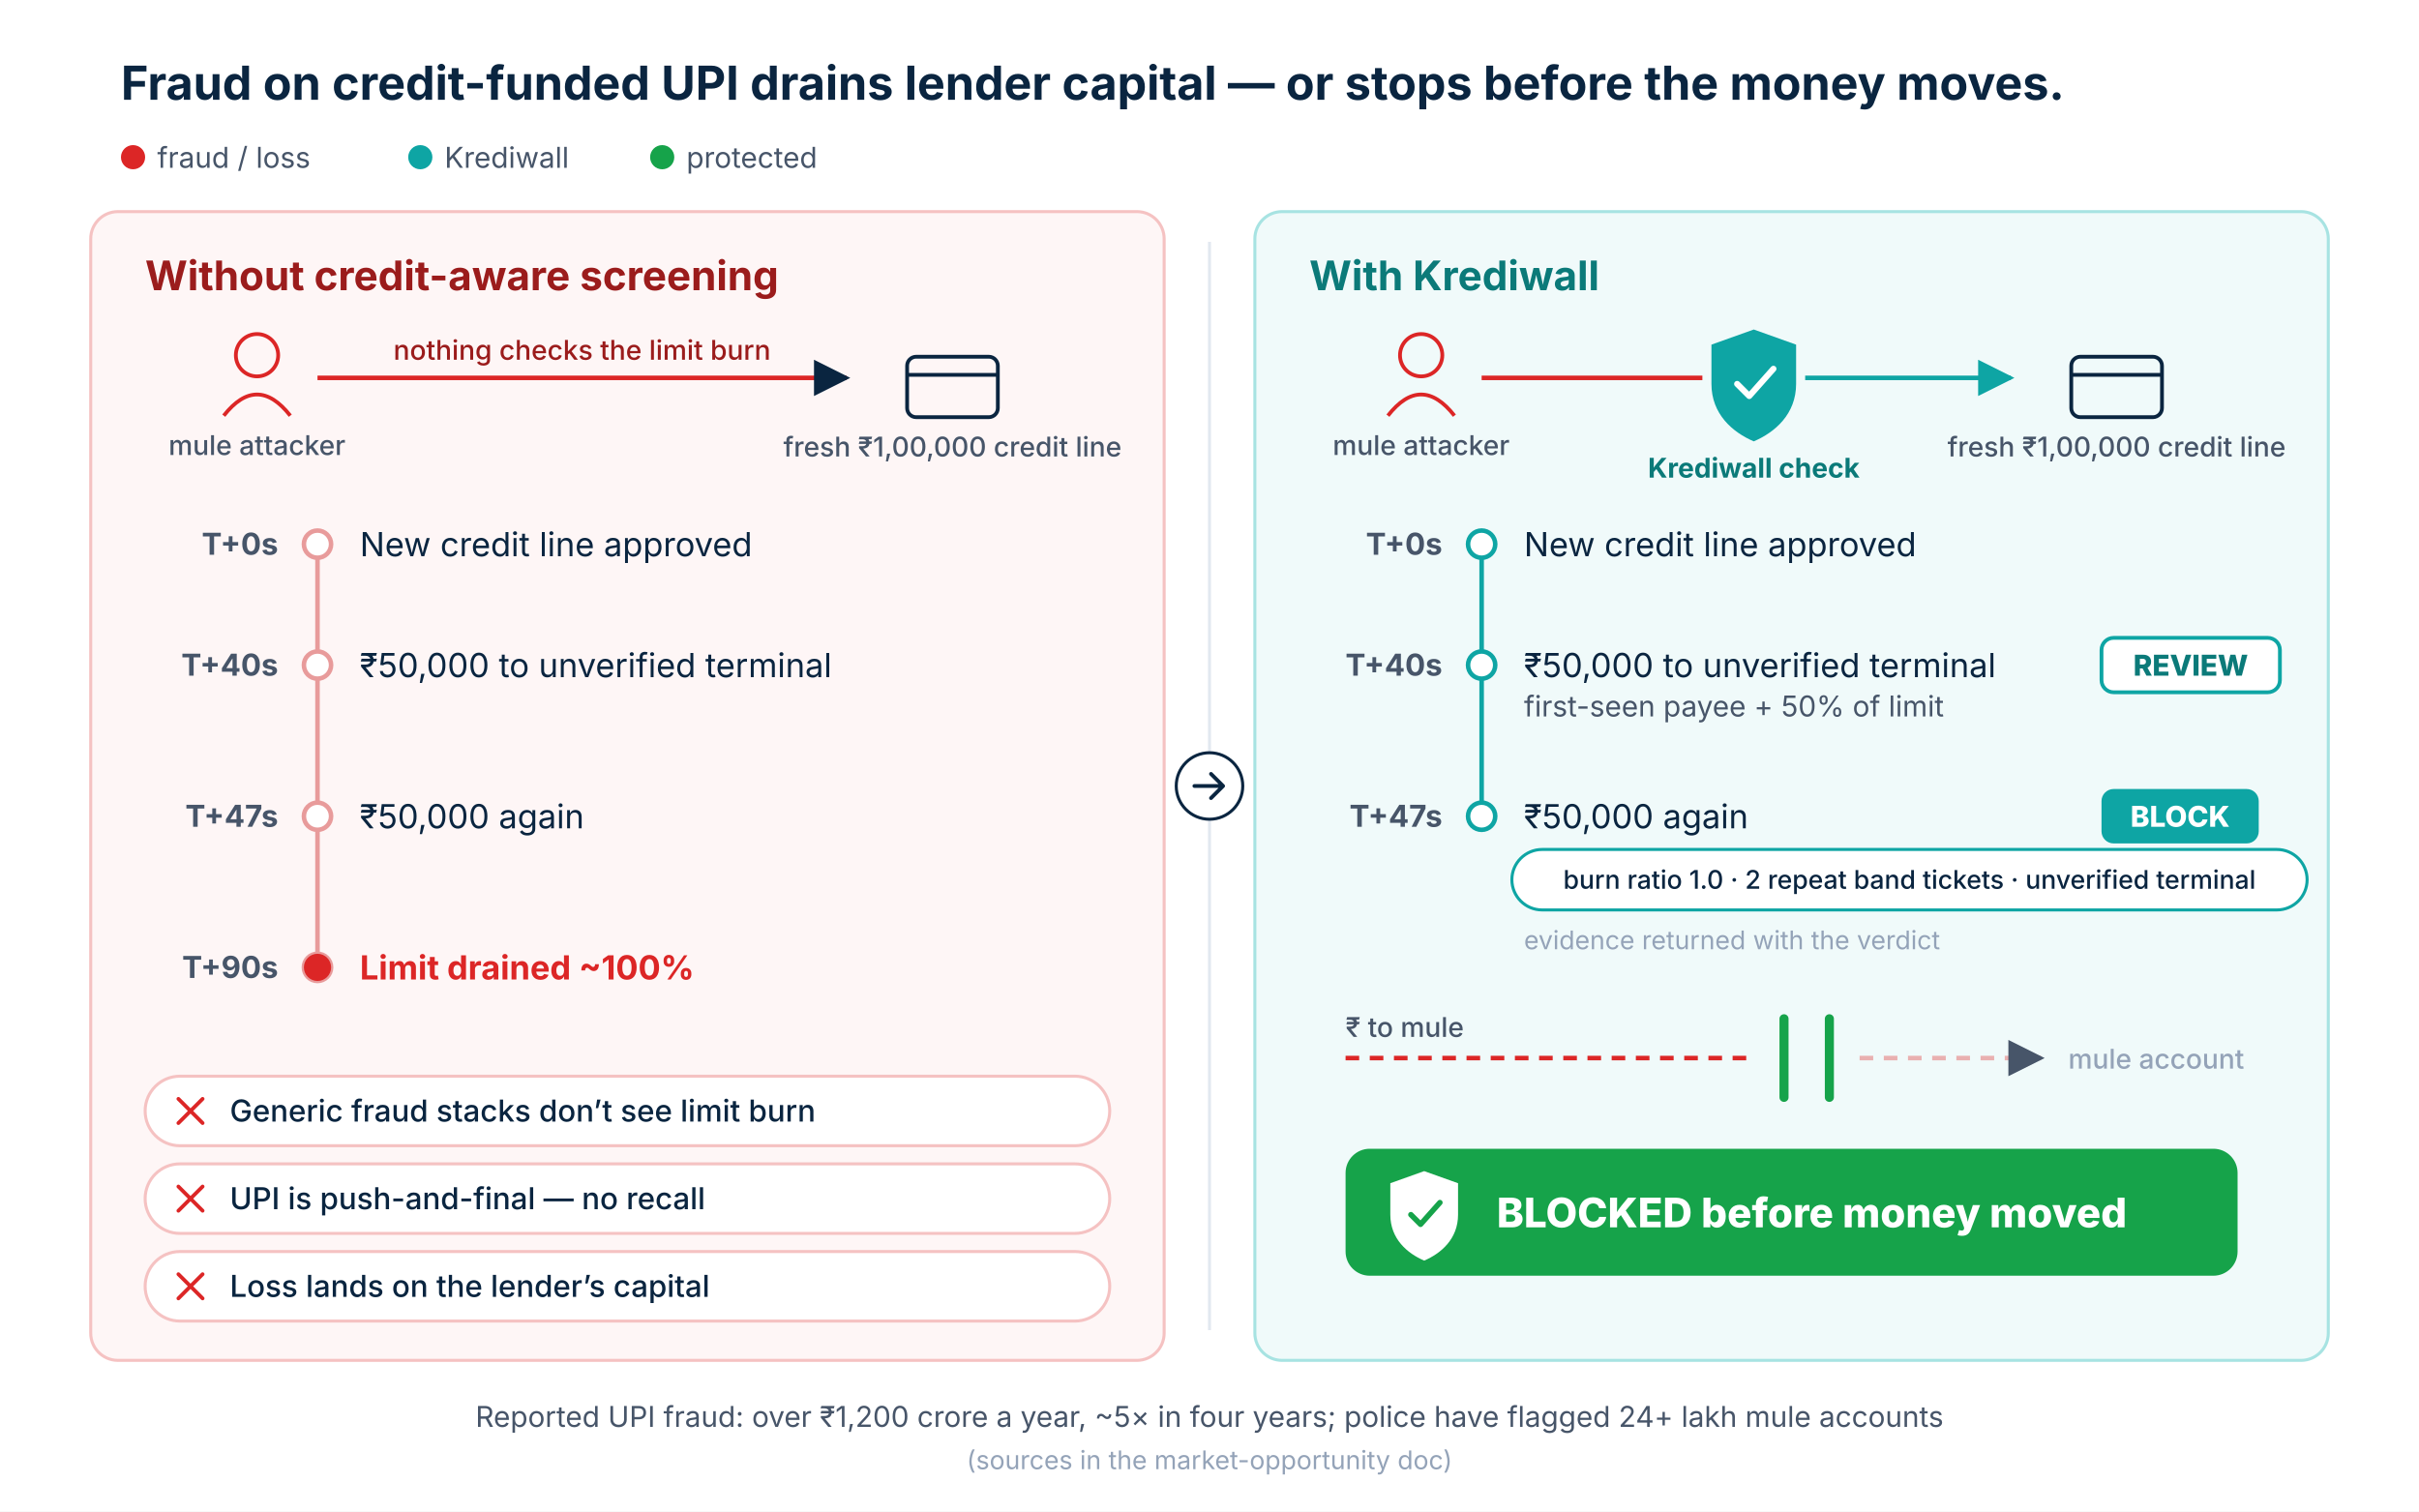
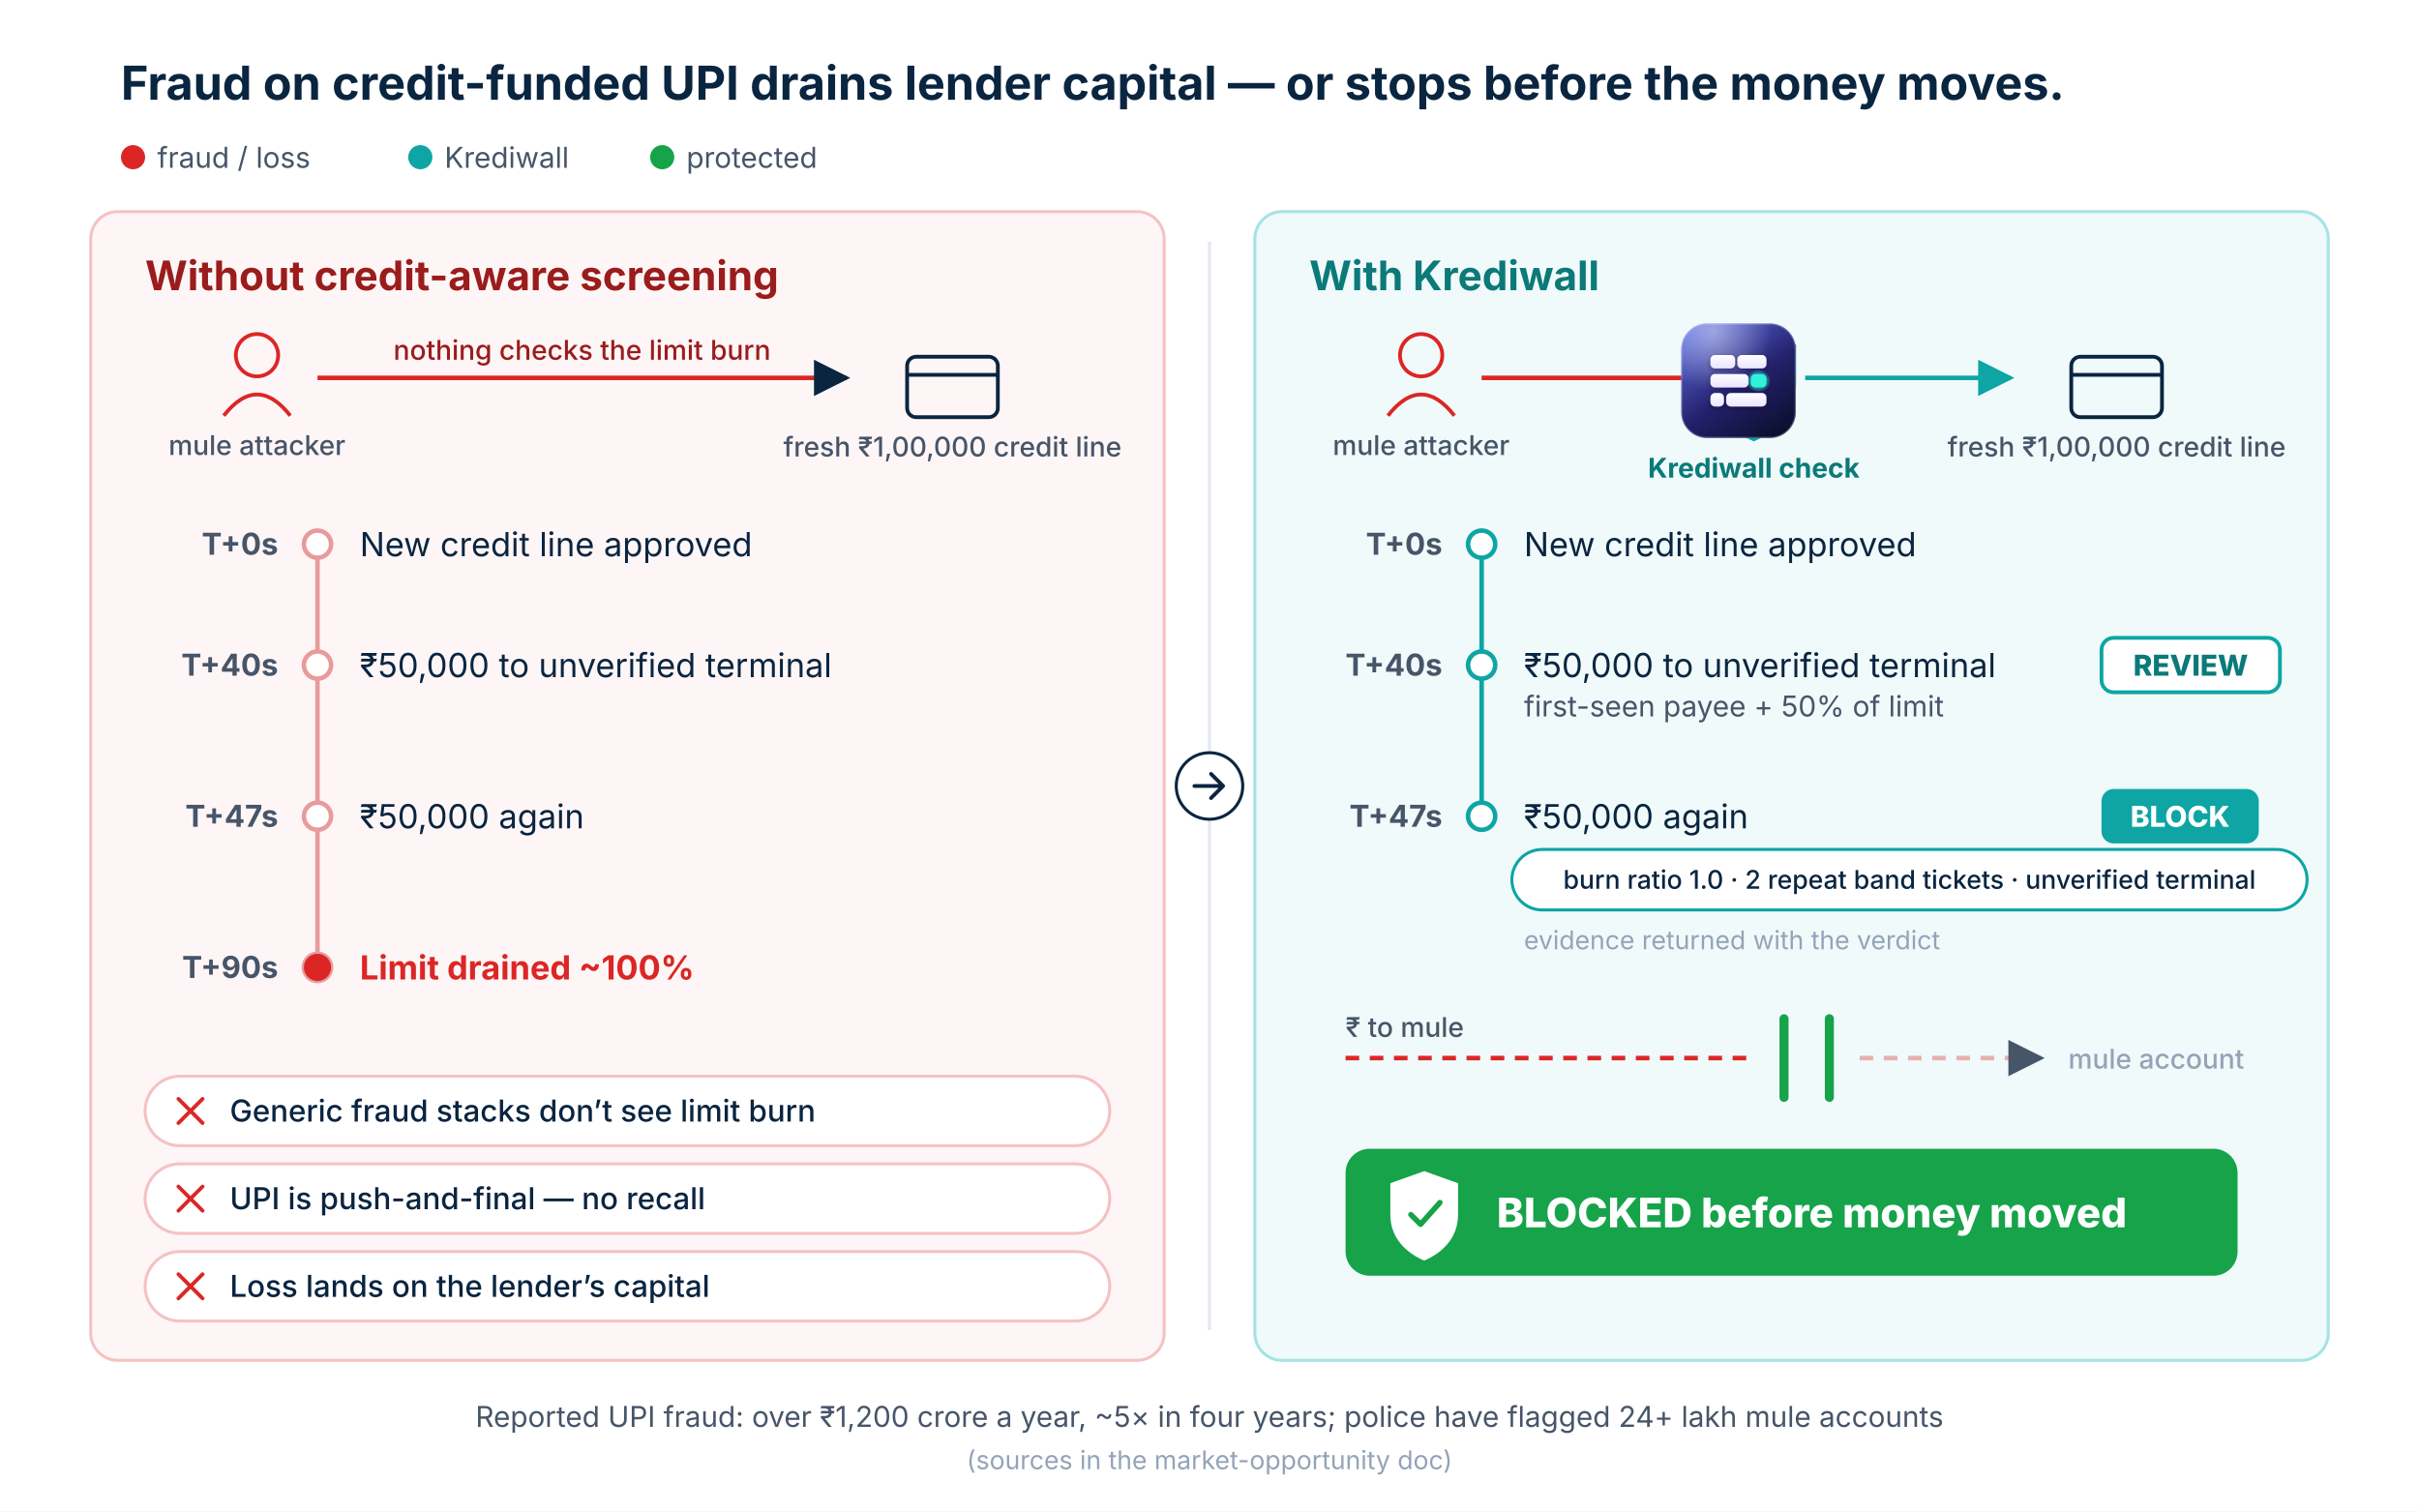
<svg xmlns="http://www.w3.org/2000/svg" viewBox="0 0 1600 1000" width="1600" height="1000" font-family="Inter, 'Helvetica Neue', Helvetica, Arial, sans-serif">
  <defs>
    <marker id="aN" viewBox="0 0 10 10" refX="9" refY="5" markerWidth="8" markerHeight="8" orient="auto-start-reverse">
      <path d="M0,0 L10,5 L0,10 z" fill="#0A2540" />
    </marker>
    <marker id="aT" viewBox="0 0 10 10" refX="9" refY="5" markerWidth="8" markerHeight="8" orient="auto-start-reverse">
      <path d="M0,0 L10,5 L0,10 z" fill="#0EA5A4" />
    </marker>
    <marker id="aG" viewBox="0 0 10 10" refX="9" refY="5" markerWidth="8" markerHeight="8" orient="auto-start-reverse">
      <path d="M0,0 L10,5 L0,10 z" fill="#16A34A" />
    </marker>
    <marker id="aS" viewBox="0 0 10 10" refX="9" refY="5" markerWidth="8" markerHeight="8" orient="auto-start-reverse">
      <path d="M0,0 L10,5 L0,10 z" fill="#475569" />
    </marker>
  </defs>
  <rect width="1600" height="1000" fill="#FFFFFF" />
  <text x="80" y="66" font-size="31" fill="#0A2540" font-weight="700" text-anchor="start">
    <tspan x="80" dy="0">Fraud on credit-funded UPI drains lender capital — or stops before the money moves.</tspan>
  </text>
  <circle cx="88" cy="104" r="8" fill="#DC2626" />
  <text x="104" y="111" font-size="19" fill="#475569" font-weight="400" text-anchor="start">
    <tspan x="104" dy="0">fraud / loss</tspan>
  </text>
  <circle cx="278" cy="104" r="8" fill="#0EA5A4" />
  <text x="294" y="111" font-size="19" fill="#475569" font-weight="400" text-anchor="start">
    <tspan x="294" dy="0">Krediwall</tspan>
  </text>
  <circle cx="438" cy="104" r="8" fill="#16A34A" />
  <text x="454" y="111" font-size="19" fill="#475569" font-weight="400" text-anchor="start">
    <tspan x="454" dy="0">protected</tspan>
  </text>
  <rect x="60" y="140" width="710" height="760" rx="18" fill="#FEF6F6" stroke="#F5C2C2" stroke-width="2" />
  <rect x="830" y="140" width="710" height="760" rx="18" fill="#F0FAFA" stroke="#A7E3E2" stroke-width="2" />
  <line x1="800" y1="160" x2="800" y2="880" stroke="#E2E8F0" stroke-width="2" />
  <circle cx="800" cy="520" r="22" fill="#FFFFFF" stroke="#0A2540" stroke-width="2" />
  <path d="M790,520 L808,520 M801,512 L809,520 L801,528" stroke="#0A2540" stroke-width="2.5" fill="none" stroke-linecap="round" stroke-linejoin="round" />
  <text x="96" y="192" font-size="27" fill="#9B1C1C" font-weight="700" text-anchor="start">
    <tspan x="96" dy="0">Without credit-aware screening</tspan>
  </text>
  <text x="866" y="192" font-size="27" fill="#0B7A79" font-weight="700" text-anchor="start">
    <tspan x="866" dy="0">With Krediwall</tspan>
  </text>
  <circle cx="170" cy="235" r="14" fill="none" stroke="#DC2626" stroke-width="2.5" />
  <path d="M148,275 Q170,247 192,275" fill="none" stroke="#DC2626" stroke-width="2.5" />
  <text x="170" y="301" font-size="18" fill="#475569" font-weight="500" text-anchor="middle">
    <tspan x="170" dy="0">mule attacker</tspan>
  </text>
  <path d="M210,250 L560,250" stroke="#DC2626" stroke-width="3" marker-end="url(#aN)" />
  <text x="385" y="238" font-size="18" fill="#9B1C1C" font-weight="500" text-anchor="middle">
    <tspan x="385" dy="0">nothing checks the limit burn</tspan>
  </text>
  <rect x="600" y="236" width="60" height="40" rx="6" fill="none" stroke="#0A2540" stroke-width="2.5" />
  <line x1="600" y1="248" x2="660" y2="248" stroke="#0A2540" stroke-width="2.5" />
  <text x="630" y="302" font-size="18" fill="#475569" font-weight="500" text-anchor="middle">
    <tspan x="630" dy="0">fresh ₹1,00,000 credit line</tspan>
  </text>
  <circle cx="940" cy="235" r="14" fill="none" stroke="#DC2626" stroke-width="2.5" />
  <path d="M918,275 Q940,247 962,275" fill="none" stroke="#DC2626" stroke-width="2.5" />
  <text x="940" y="301" font-size="18" fill="#475569" font-weight="500" text-anchor="middle">
    <tspan x="940" dy="0">mule attacker</tspan>
  </text>
  <path d="M980,250 L1126,250" stroke="#DC2626" stroke-width="3" />
  <path transform="translate(1160,252) scale(1.0)" d="M0,-34 L28,-24 L28,2 C28,22 14,34 0,40 C-14,34 -28,22 -28,2 L-28,-24 Z" fill="#0EA5A4" />
  <path transform="translate(1160,252) scale(1.0)" d="M-11,2 L-3,10 L13,-8" fill="none" stroke="#FFFFFF" stroke-width="4" stroke-linecap="round" stroke-linejoin="round" />
  <text x="1160" y="316" font-size="18" fill="#0B7A79" font-weight="700" text-anchor="middle">
    <tspan x="1160" dy="0">Krediwall check</tspan>
  </text>
  <path d="M1194,250 L1330,250" stroke="#0EA5A4" stroke-width="3" marker-end="url(#aT)" />
  <rect x="1370" y="236" width="60" height="40" rx="6" fill="none" stroke="#0A2540" stroke-width="2.5" />
  <line x1="1370" y1="248" x2="1430" y2="248" stroke="#0A2540" stroke-width="2.5" />
  <text x="1400" y="302" font-size="18" fill="#475569" font-weight="500" text-anchor="middle">
    <tspan x="1400" dy="0">fresh ₹1,00,000 credit line</tspan>
  </text>
  <line x1="210" y1="360" x2="210" y2="640" stroke="#E89B9B" stroke-width="3" />
  <text x="184" y="367" font-size="20" fill="#475569" font-weight="700" text-anchor="end">
    <tspan x="184" dy="0">T+0s</tspan>
  </text>
  <circle cx="210" cy="360" r="9" fill="#FFFFFF" stroke="#E89B9B" stroke-width="3" />
  <text x="238" y="368" font-size="22" fill="#0A2540" font-weight="400" text-anchor="start">
    <tspan x="238" dy="0">New credit line approved</tspan>
  </text>
  <text x="184" y="447" font-size="20" fill="#475569" font-weight="700" text-anchor="end">
    <tspan x="184" dy="0">T+40s</tspan>
  </text>
  <circle cx="210" cy="440" r="9" fill="#FFFFFF" stroke="#E89B9B" stroke-width="3" />
  <text x="238" y="448" font-size="22" fill="#0A2540" font-weight="400" text-anchor="start">
    <tspan x="238" dy="0">₹50,000 to unverified terminal</tspan>
  </text>
  <text x="184" y="547" font-size="20" fill="#475569" font-weight="700" text-anchor="end">
    <tspan x="184" dy="0">T+47s</tspan>
  </text>
  <circle cx="210" cy="540" r="9" fill="#FFFFFF" stroke="#E89B9B" stroke-width="3" />
  <text x="238" y="548" font-size="22" fill="#0A2540" font-weight="400" text-anchor="start">
    <tspan x="238" dy="0">₹50,000 again</tspan>
  </text>
  <text x="184" y="647" font-size="20" fill="#475569" font-weight="700" text-anchor="end">
    <tspan x="184" dy="0">T+90s</tspan>
  </text>
  <circle cx="210" cy="640" r="9" fill="#FFFFFF" stroke="#E89B9B" stroke-width="3" />
  <text x="238" y="648" font-size="22" fill="#DC2626" font-weight="700" text-anchor="start">
    <tspan x="238" dy="0">Limit drained ~100%</tspan>
  </text>
  <circle cx="210" cy="640" r="9" fill="#DC2626" />
  <rect x="96" y="712" width="638" height="46" rx="23" fill="#FFFFFF" stroke="#F5C2C2" stroke-width="2" />
  <path d="M118,727 L134,743 M134,727 L118,743" stroke="#DC2626" stroke-width="2.5" stroke-linecap="round" />
  <text x="152" y="742" font-size="20" fill="#0A2540" font-weight="500" text-anchor="start">
    <tspan x="152" dy="0">Generic fraud stacks don’t see limit burn</tspan>
  </text>
  <rect x="96" y="770" width="638" height="46" rx="23" fill="#FFFFFF" stroke="#F5C2C2" stroke-width="2" />
  <path d="M118,785 L134,801 M134,785 L118,801" stroke="#DC2626" stroke-width="2.5" stroke-linecap="round" />
  <text x="152" y="800" font-size="20" fill="#0A2540" font-weight="500" text-anchor="start">
    <tspan x="152" dy="0">UPI is push-and-final — no recall</tspan>
  </text>
  <rect x="96" y="828" width="638" height="46" rx="23" fill="#FFFFFF" stroke="#F5C2C2" stroke-width="2" />
  <path d="M118,843 L134,859 M134,843 L118,859" stroke="#DC2626" stroke-width="2.5" stroke-linecap="round" />
  <text x="152" y="858" font-size="20" fill="#0A2540" font-weight="500" text-anchor="start">
    <tspan x="152" dy="0">Loss lands on the lender’s capital</tspan>
  </text>
  <line x1="980" y1="360" x2="980" y2="540" stroke="#0EA5A4" stroke-width="3" />
  <text x="954" y="367" font-size="20" fill="#475569" font-weight="700" text-anchor="end">
    <tspan x="954" dy="0">T+0s</tspan>
  </text>
  <circle cx="980" cy="360" r="9" fill="#FFFFFF" stroke="#0EA5A4" stroke-width="3" />
  <text x="1008" y="368" font-size="22" fill="#0A2540" font-weight="400" text-anchor="start">
    <tspan x="1008" dy="0">New credit line approved</tspan>
  </text>
  <text x="954" y="447" font-size="20" fill="#475569" font-weight="700" text-anchor="end">
    <tspan x="954" dy="0">T+40s</tspan>
  </text>
  <circle cx="980" cy="440" r="9" fill="#FFFFFF" stroke="#0EA5A4" stroke-width="3" />
  <text x="1008" y="448" font-size="22" fill="#0A2540" font-weight="400" text-anchor="start">
    <tspan x="1008" dy="0">₹50,000 to unverified terminal</tspan>
  </text>
  <text x="954" y="547" font-size="20" fill="#475569" font-weight="700" text-anchor="end">
    <tspan x="954" dy="0">T+47s</tspan>
  </text>
  <circle cx="980" cy="540" r="9" fill="#FFFFFF" stroke="#0EA5A4" stroke-width="3" />
  <text x="1008" y="548" font-size="22" fill="#0A2540" font-weight="400" text-anchor="start">
    <tspan x="1008" dy="0">₹50,000 again</tspan>
  </text>
  <rect x="1390" y="422" width="118" height="36" rx="8" fill="#FFFFFF" stroke="#0EA5A4" stroke-width="2.5" />
  <text x="1449.0" y="447" font-size="19" fill="#0B7A79" font-weight="800" text-anchor="middle">
    <tspan x="1449.0" dy="0">REVIEW</tspan>
  </text>
  <text x="1008" y="474" font-size="19" fill="#475569" font-weight="400" text-anchor="start">
    <tspan x="1008" dy="0">first-seen payee + 50% of limit</tspan>
  </text>
  <rect x="1390" y="522" width="104" height="36" rx="8" fill="#0EA5A4" />
  <text x="1442.0" y="547" font-size="19" fill="#FFFFFF" font-weight="800" text-anchor="middle">
    <tspan x="1442.0" dy="0">BLOCK</tspan>
  </text>
  <rect x="1000" y="562" width="526" height="40" rx="20" fill="#FFFFFF" stroke="#0EA5A4" stroke-width="2" />
  <text x="1263" y="588" font-size="17" fill="#0A2540" font-weight="500" text-anchor="middle">
    <tspan x="1263" dy="0">burn ratio 1.0 · 2 repeat band tickets · unverified terminal</tspan>
  </text>
  <text x="1008" y="628" font-size="17" fill="#94A3B8" font-weight="400" text-anchor="start">
    <tspan x="1008" dy="0">evidence returned with the verdict</tspan>
  </text>
  <path d="M890,700 L1160,700" stroke="#DC2626" stroke-width="3" stroke-dasharray="9 7" />
  <path d="M1230,700 L1350,700" stroke="#DC2626" stroke-width="3" stroke-dasharray="9 7" stroke-opacity="0.35" marker-end="url(#aS)" />
  <line x1="1180" y1="674" x2="1180" y2="726" stroke="#16A34A" stroke-width="6" stroke-linecap="round" />
  <line x1="1210" y1="674" x2="1210" y2="726" stroke="#16A34A" stroke-width="6" stroke-linecap="round" />
  <text x="890" y="686" font-size="18" fill="#475569" font-weight="500" text-anchor="start">
    <tspan x="890" dy="0">₹ to mule</tspan>
  </text>
  <text x="1368" y="707" font-size="18" fill="#94A3B8" font-weight="500" text-anchor="start">
    <tspan x="1368" dy="0">mule account</tspan>
  </text>
  <rect x="890" y="760" width="590" height="84" rx="16" fill="#16A34A" />
  <path transform="translate(942,802) scale(0.8)" d="M0,-34 L28,-24 L28,2 C28,22 14,34 0,40 C-14,34 -28,22 -28,2 L-28,-24 Z" fill="#FFFFFF" />
  <path transform="translate(942,802) scale(0.8)" d="M-11,2 L-3,10 L13,-8" fill="none" stroke="#FFFFFF" stroke-width="4" stroke-linecap="round" stroke-linejoin="round" />
  <path transform="translate(942,802) scale(0.8)" d="M-11,2 L-3,10 L13,-8" fill="none" stroke="#16A34A" stroke-width="4.5" stroke-linecap="round" stroke-linejoin="round" />
  <text x="990" y="812" font-size="27" fill="#FFFFFF" font-weight="800" text-anchor="start">
    <tspan x="990" dy="0">BLOCKED before money moved</tspan>
  </text>
  <text x="800" y="944" font-size="19" fill="#475569" font-weight="400" text-anchor="middle">
    <tspan x="800" dy="0">Reported UPI fraud: over ₹1,200 crore a year, ~5× in four years; police have flagged 24+ lakh mule accounts</tspan>
  </text>
  <text x="800" y="972" font-size="17" fill="#94A3B8" font-weight="400" text-anchor="middle">
    <tspan x="800" dy="0">(sources in the market-opportunity doc)</tspan>
  </text>
+   <g transform="translate(1112,214) scale(0.074)">
+     <defs>
+       <linearGradient id="kw-bg" x1="0.15" y1="0" x2="0.85" y2="1">
+         <stop offset="0" stop-color="#5B6BE0" />
+         <stop offset="0.55" stop-color="#24206B" />
+         <stop offset="1" stop-color="#0A0F2C" />
+       </linearGradient>
+       <radialGradient id="kw-sheen" cx="0.28" cy="0.08" r="0.85">
+         <stop offset="0" stop-color="#FFFFFF" stop-opacity="0.45" />
+         <stop offset="0.6" stop-color="#FFFFFF" stop-opacity="0" />
+       </radialGradient>
+       <radialGradient id="kw-ink" cx="0.35" cy="0.25" r="0.9">
+         <stop offset="0" stop-color="#2A3358" />
+         <stop offset="0.55" stop-color="#0B1020" />
+         <stop offset="1" stop-color="#03050C" />
+       </radialGradient>
+       <linearGradient id="kw-pearl" x1="0" y1="0" x2="0" y2="1">
+         <stop offset="0" stop-color="#FFFFFF" />
+         <stop offset="1" stop-color="#E9E4FF" />
+       </linearGradient>
+       <radialGradient id="kw-glow" cx="0.5" cy="0.5" r="0.5">
+         <stop offset="0" stop-color="#FFFFFF" />
+         <stop offset="0.35" stop-color="#2EF2D9" />
+         <stop offset="1" stop-color="#2EF2D9" stop-opacity="0" />
+       </radialGradient>
+       <filter id="kw-shadow" x="-20%" y="-20%" width="140%" height="150%">
+         <feDropShadow dx="0" dy="18" stdDeviation="22" flood-color="#0A0A2A" flood-opacity="0.35" />
+       </filter>
+     </defs>
+     <g id="kw-background">
+       <rect width="1024" height="1024" rx="230" fill="url(#kw-bg)" />
+       <rect width="1024" height="1024" rx="230" fill="url(#kw-sheen)" />
+       <rect x="5" y="5" width="1014" height="1014" rx="225" fill="none" stroke="#FFFFFF" stroke-opacity="0.28" stroke-width="10" />
+     </g>
+     <g id="kw-mark" filter="url(#kw-shadow)">
+       <rect id="kw-brick-1" x="262" y="282" width="220" height="120" rx="40" fill="url(#kw-pearl)" />
+       <rect id="kw-brick-2" x="502" y="282" width="260" height="120" rx="40" fill="url(#kw-pearl)" />
+       <rect id="kw-brick-3" x="262" y="452" width="340" height="120" rx="40" fill="url(#kw-pearl)" />
+       <rect id="kw-flagged-glow" x="582" y="412" width="220" height="200" rx="80" fill="url(#kw-glow)" opacity="0.8" />
+       <rect id="kw-brick-flagged" x="622" y="452" width="140" height="120" rx="40" fill="#2EF2D9" />
+       <rect id="kw-brick-5" x="262" y="622" width="120" height="120" rx="40" fill="url(#kw-pearl)" />
+       <rect id="kw-brick-6" x="402" y="622" width="360" height="120" rx="40" fill="url(#kw-pearl)" />
+     </g>
+   </g>
</svg>
